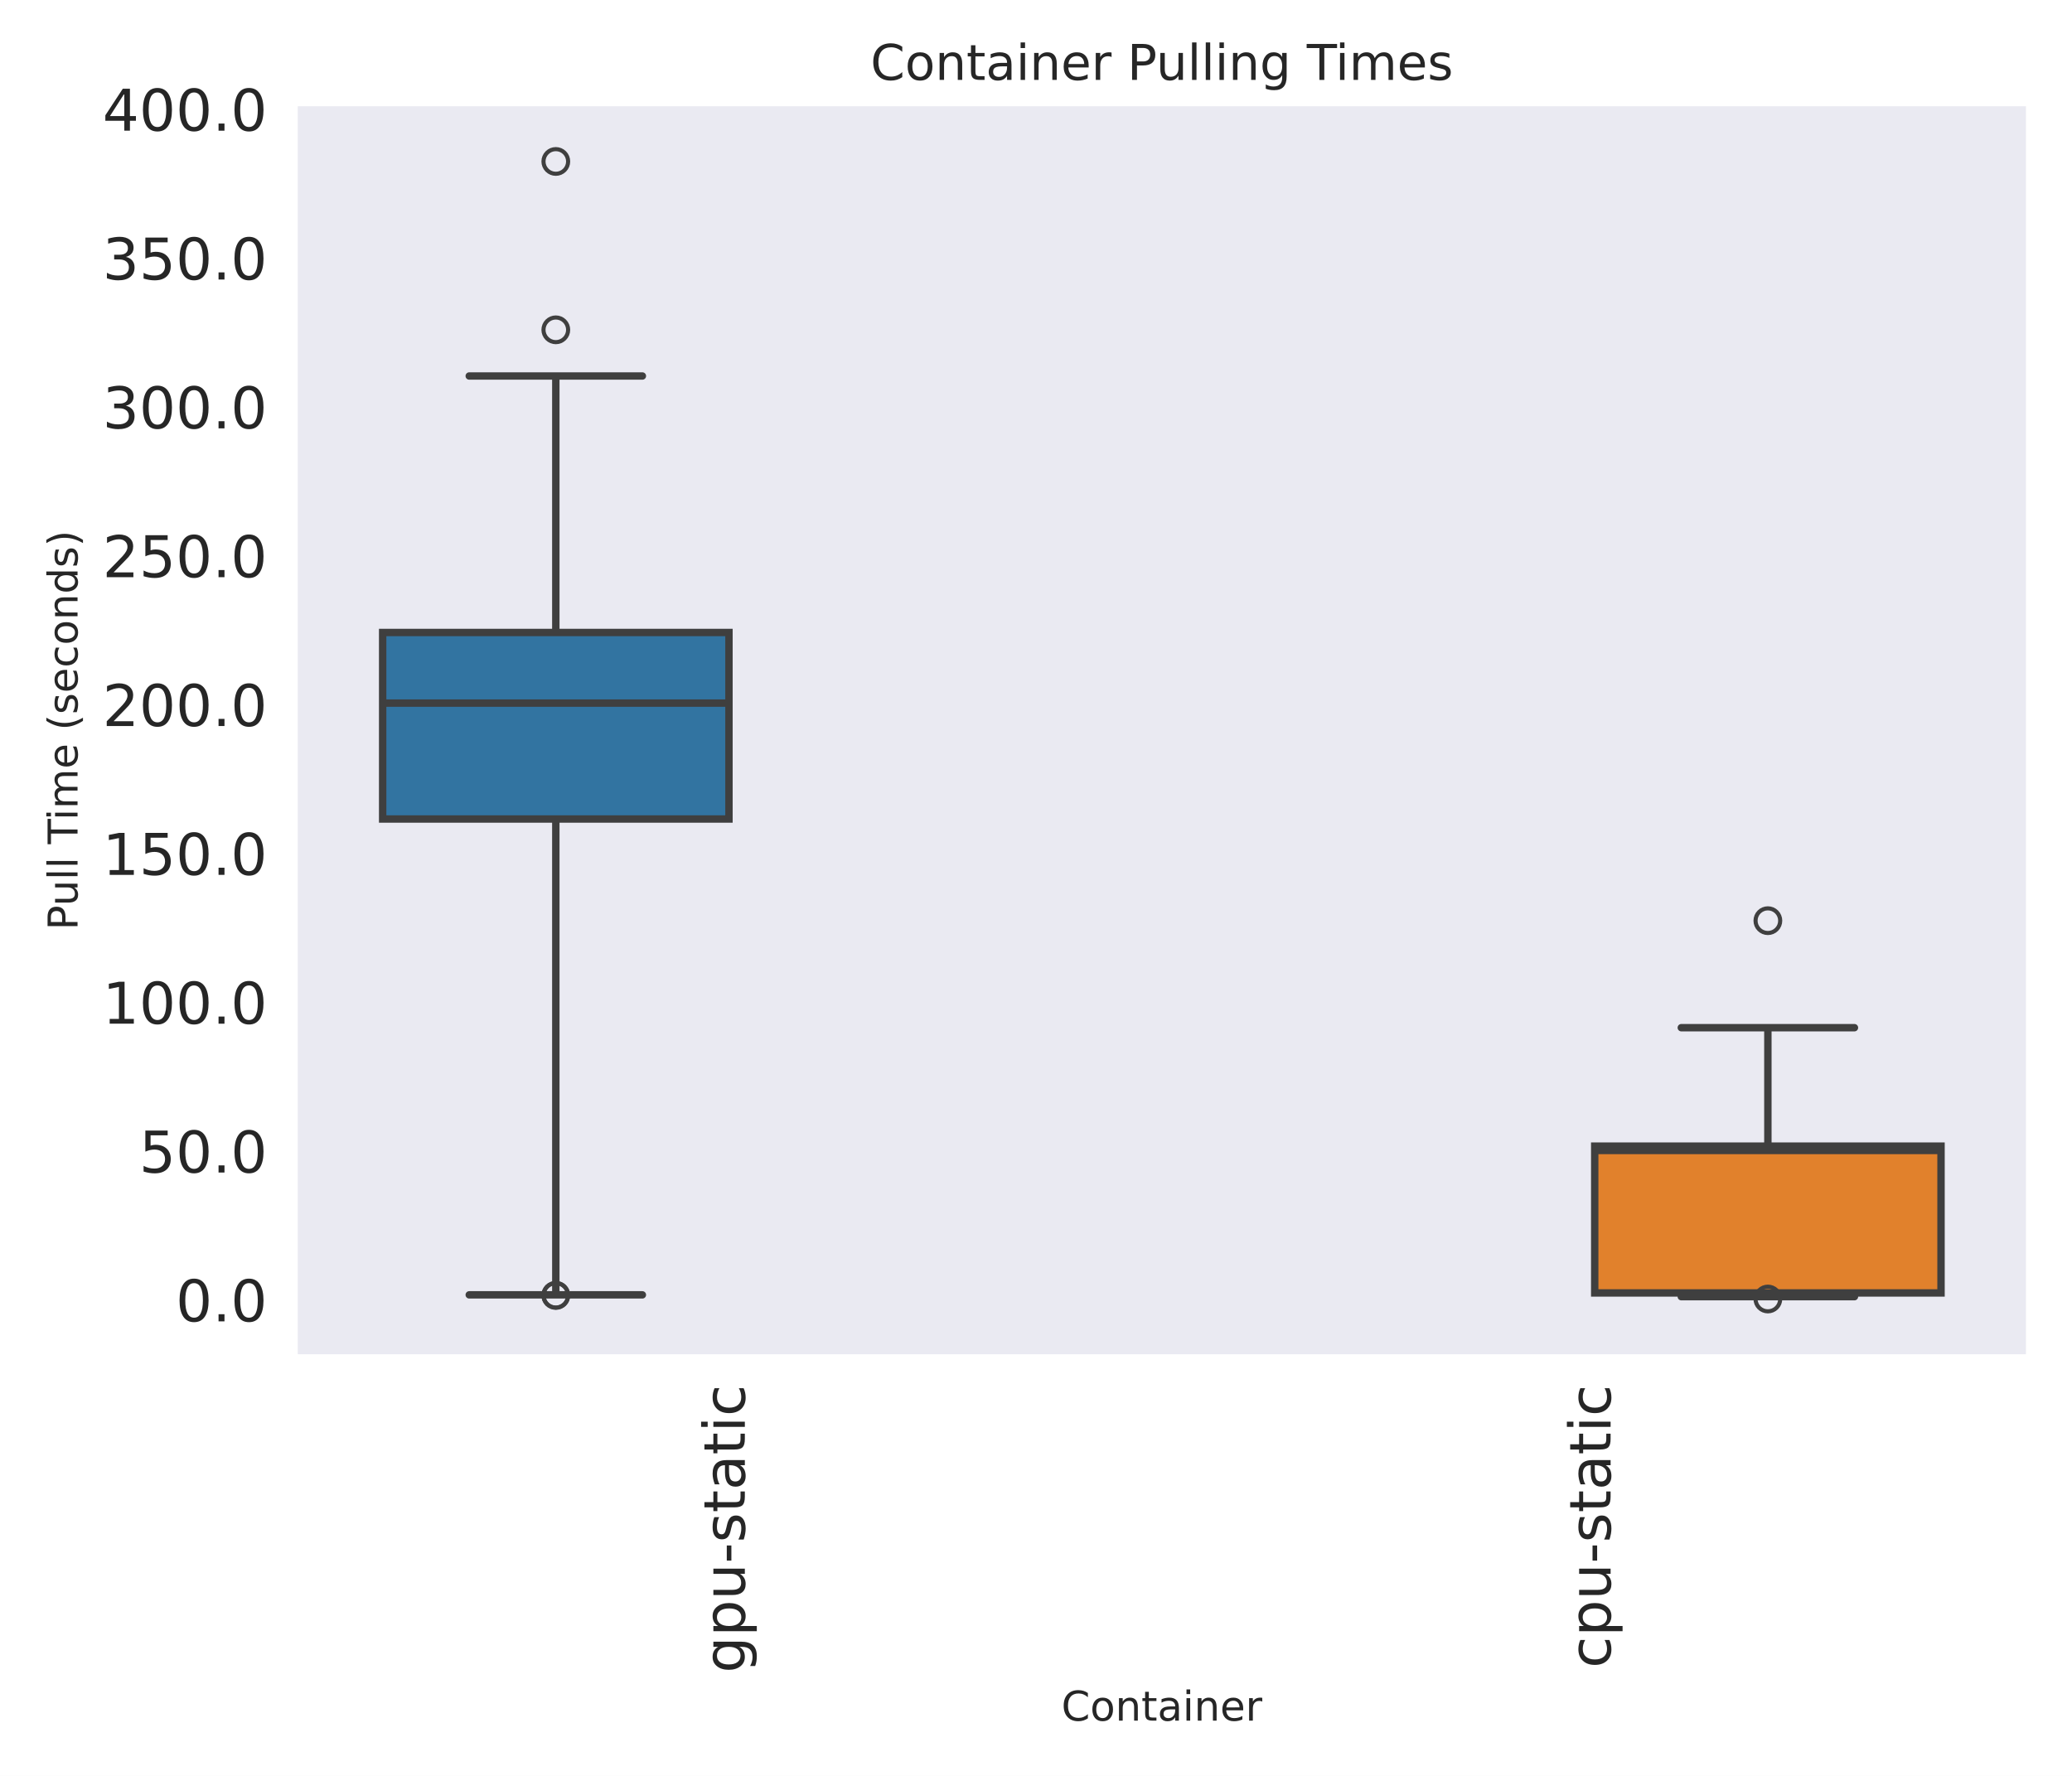
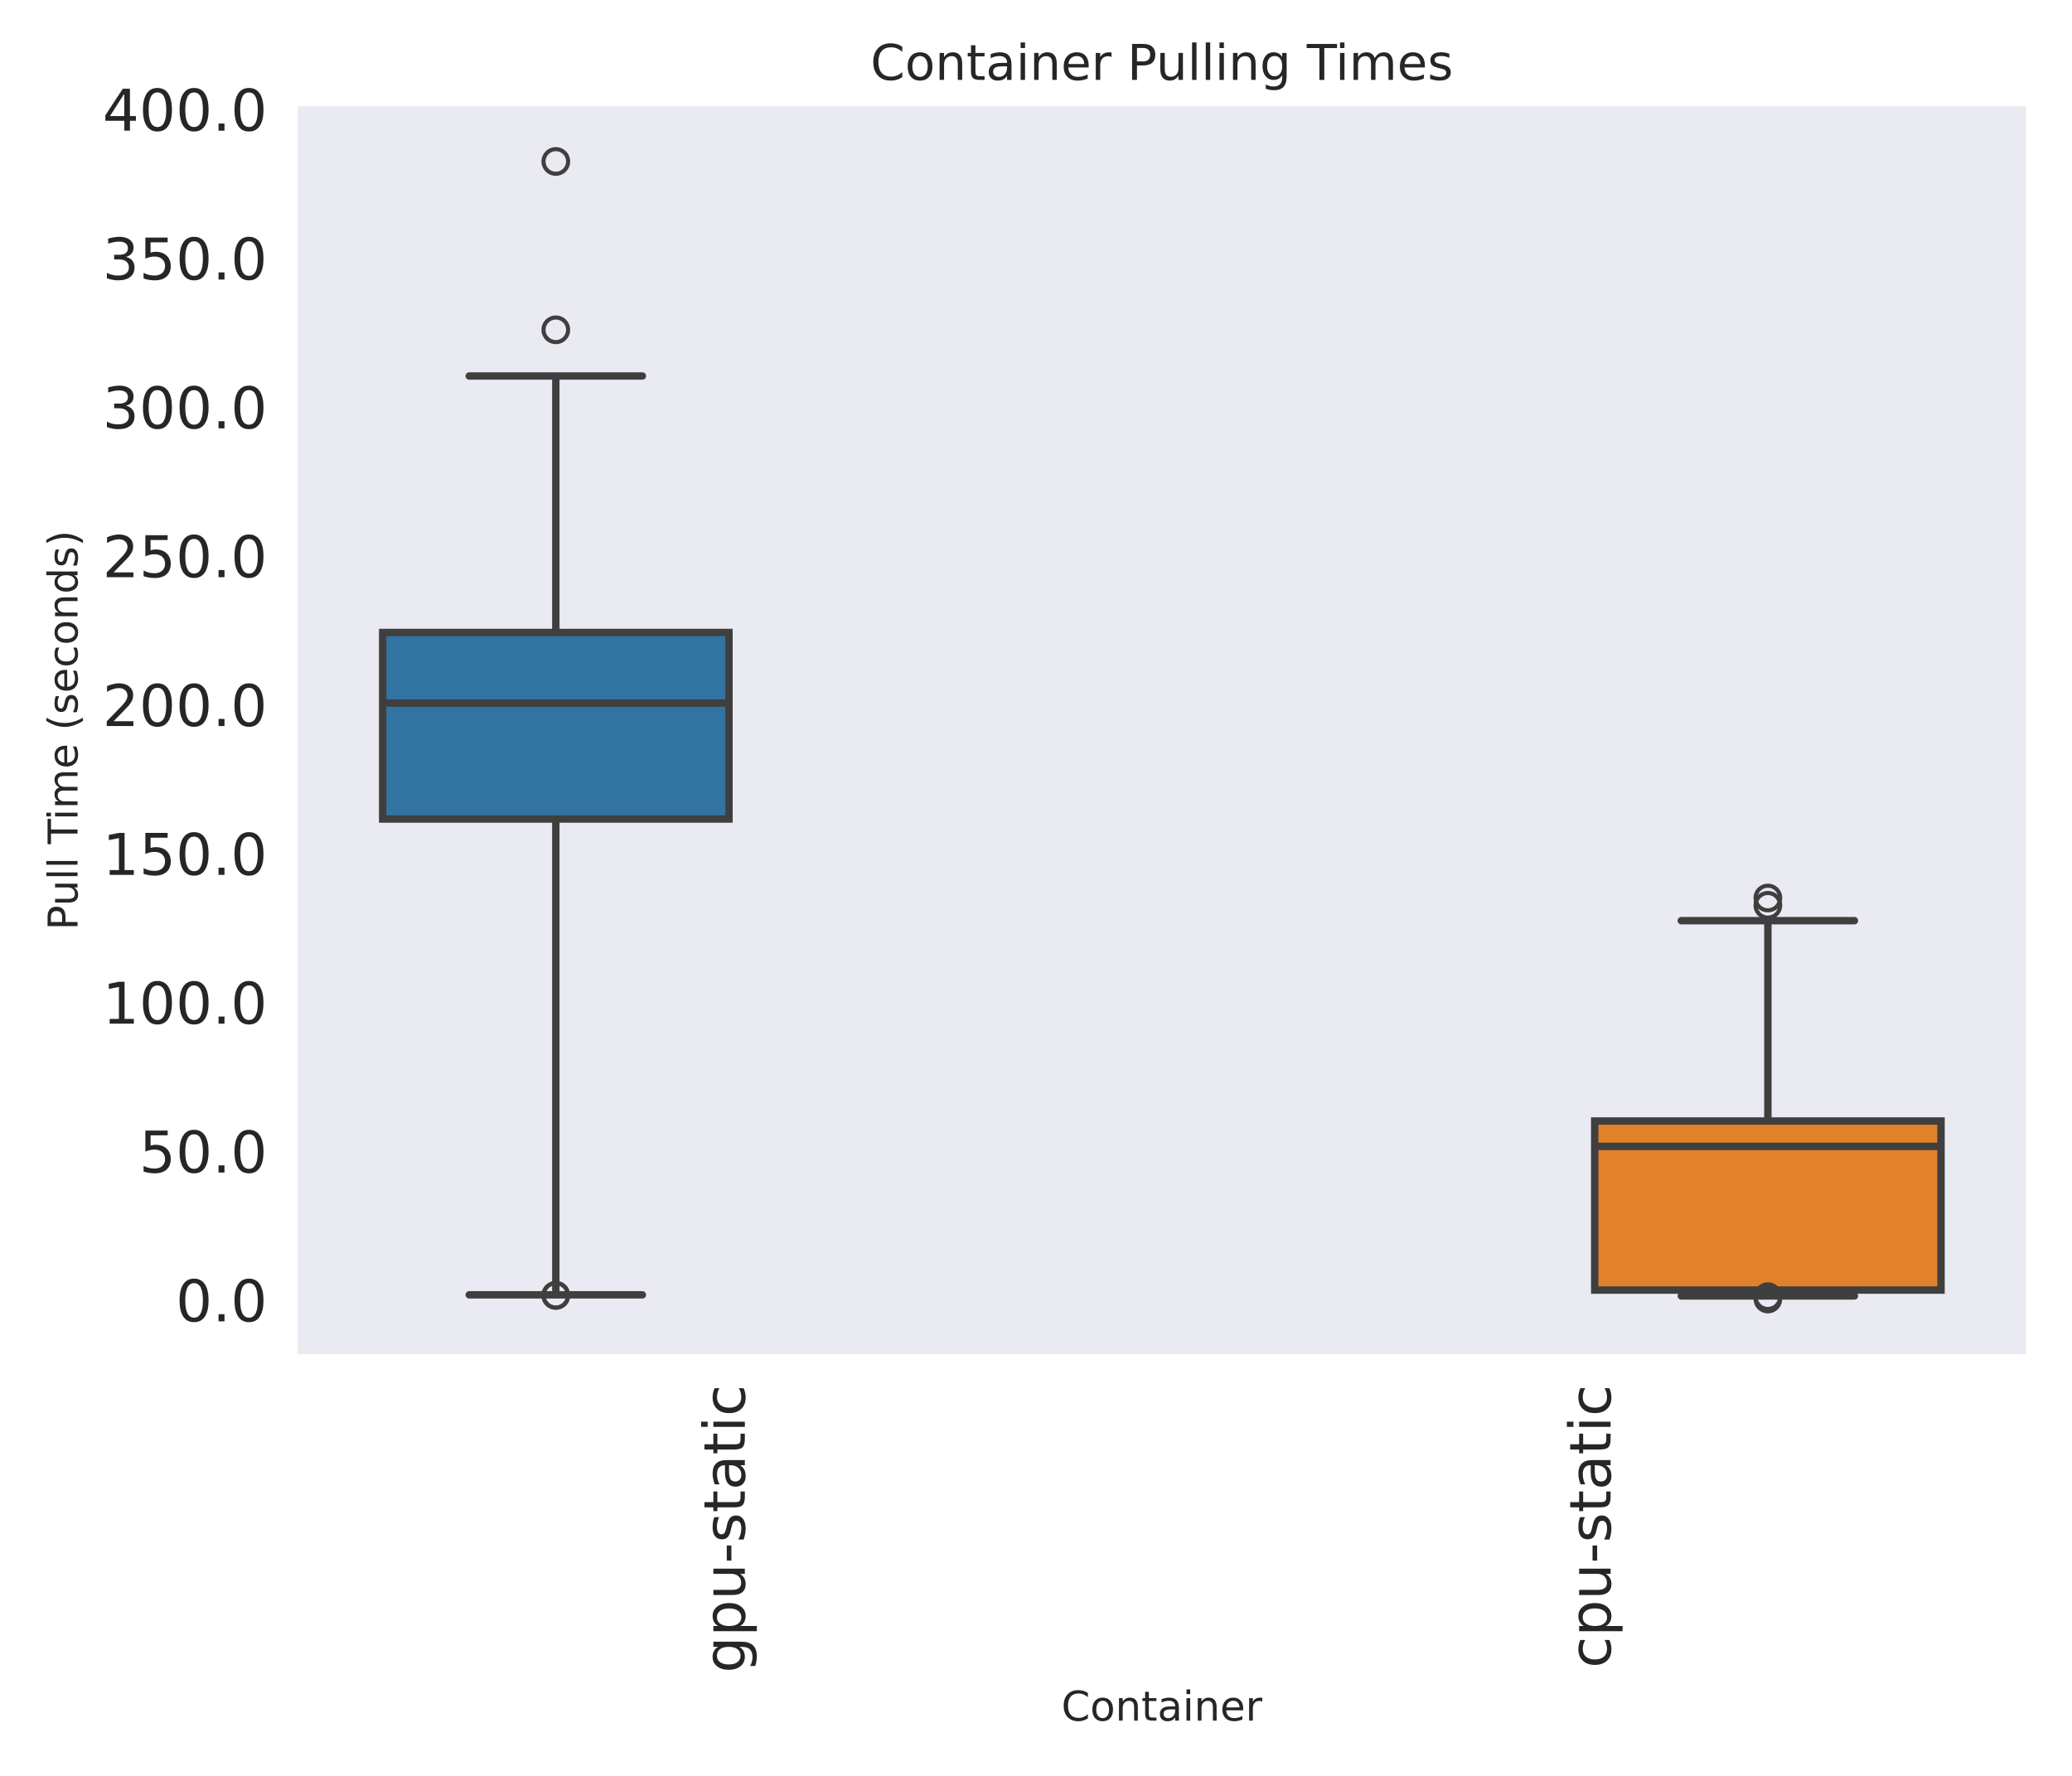
<svg xmlns="http://www.w3.org/2000/svg" xmlns:xlink="http://www.w3.org/1999/xlink" width="504pt" height="432pt" viewBox="0 0 504 432" version="1.1">
  <defs>
    <style type="text/css">*{stroke-linejoin: round; stroke-linecap: butt}</style>
  </defs>
  <g id="figure_1">
    <g id="patch_1">
      <path d="M 0 432  L 504 432  L 504 0  L 0 0  z " style="fill: #ffffff" />
    </g>
    <g id="axes_1">
      <g id="patch_2">
        <path d="M 72.02 329.83  L 493.2 329.83  L 493.2 25.44  L 72.02 25.44  z " style="fill: #eaeaf2" />
      </g>
      <g id="matplotlib.axis_1">
        <g id="xtick_1">
          <g id="text_1">
            <g style="fill: #262626" transform="translate(181.1781 406.9656) rotate(-90) scale(0.14 -0.14)">
              <defs>
                <path id="DejaVuSans-67" d="M 2906 1791  Q 2906 2416 2648 2759  Q 2391 3103 1925 3103  Q 1463 3103 1205 2759  Q 947 2416 947 1791  Q 947 1169 1205 825  Q 1463 481 1925 481  Q 2391 481 2648 825  Q 2906 1169 2906 1791  z M 3481 434  Q 3481 -459 3084 -895  Q 2688 -1331 1869 -1331  Q 1566 -1331 1297 -1286  Q 1028 -1241 775 -1147  L 775 -588  Q 1028 -725 1275 -790  Q 1522 -856 1778 -856  Q 2344 -856 2625 -561  Q 2906 -266 2906 331  L 2906 616  Q 2728 306 2450 153  Q 2172 0 1784 0  Q 1141 0 747 490  Q 353 981 353 1791  Q 353 2603 747 3093  Q 1141 3584 1784 3584  Q 2172 3584 2450 3431  Q 2728 3278 2906 2969  L 2906 3500  L 3481 3500  L 3481 434  z " transform="scale(0.015625)" />
                <path id="DejaVuSans-70" d="M 1159 525  L 1159 -1331  L 581 -1331  L 581 3500  L 1159 3500  L 1159 2969  Q 1341 3281 1617 3432  Q 1894 3584 2278 3584  Q 2916 3584 3314 3078  Q 3713 2572 3713 1747  Q 3713 922 3314 415  Q 2916 -91 2278 -91  Q 1894 -91 1617 61  Q 1341 213 1159 525  z M 3116 1747  Q 3116 2381 2855 2742  Q 2594 3103 2138 3103  Q 1681 3103 1420 2742  Q 1159 2381 1159 1747  Q 1159 1113 1420 752  Q 1681 391 2138 391  Q 2594 391 2855 752  Q 3116 1113 3116 1747  z " transform="scale(0.015625)" />
                <path id="DejaVuSans-75" d="M 544 1381  L 544 3500  L 1119 3500  L 1119 1403  Q 1119 906 1312 657  Q 1506 409 1894 409  Q 2359 409 2629 706  Q 2900 1003 2900 1516  L 2900 3500  L 3475 3500  L 3475 0  L 2900 0  L 2900 538  Q 2691 219 2414 64  Q 2138 -91 1772 -91  Q 1169 -91 856 284  Q 544 659 544 1381  z M 1991 3584  L 1991 3584  z " transform="scale(0.015625)" />
                <path id="DejaVuSans-2d" d="M 313 2009  L 1997 2009  L 1997 1497  L 313 1497  L 313 2009  z " transform="scale(0.015625)" />
                <path id="DejaVuSans-73" d="M 2834 3397  L 2834 2853  Q 2591 2978 2328 3040  Q 2066 3103 1784 3103  Q 1356 3103 1142 2972  Q 928 2841 928 2578  Q 928 2378 1081 2264  Q 1234 2150 1697 2047  L 1894 2003  Q 2506 1872 2764 1633  Q 3022 1394 3022 966  Q 3022 478 2636 193  Q 2250 -91 1575 -91  Q 1294 -91 989 -36  Q 684 19 347 128  L 347 722  Q 666 556 975 473  Q 1284 391 1588 391  Q 1994 391 2212 530  Q 2431 669 2431 922  Q 2431 1156 2273 1281  Q 2116 1406 1581 1522  L 1381 1569  Q 847 1681 609 1914  Q 372 2147 372 2553  Q 372 3047 722 3315  Q 1072 3584 1716 3584  Q 2034 3584 2315 3537  Q 2597 3491 2834 3397  z " transform="scale(0.015625)" />
                <path id="DejaVuSans-74" d="M 1172 4494  L 1172 3500  L 2356 3500  L 2356 3053  L 1172 3053  L 1172 1153  Q 1172 725 1289 603  Q 1406 481 1766 481  L 2356 481  L 2356 0  L 1766 0  Q 1100 0 847 248  Q 594 497 594 1153  L 594 3053  L 172 3053  L 172 3500  L 594 3500  L 594 4494  L 1172 4494  z " transform="scale(0.015625)" />
                <path id="DejaVuSans-61" d="M 2194 1759  Q 1497 1759 1228 1600  Q 959 1441 959 1056  Q 959 750 1161 570  Q 1363 391 1709 391  Q 2188 391 2477 730  Q 2766 1069 2766 1631  L 2766 1759  L 2194 1759  z M 3341 1997  L 3341 0  L 2766 0  L 2766 531  Q 2569 213 2275 61  Q 1981 -91 1556 -91  Q 1019 -91 701 211  Q 384 513 384 1019  Q 384 1609 779 1909  Q 1175 2209 1959 2209  L 2766 2209  L 2766 2266  Q 2766 2663 2505 2880  Q 2244 3097 1772 3097  Q 1472 3097 1187 3025  Q 903 2953 641 2809  L 641 3341  Q 956 3463 1253 3523  Q 1550 3584 1831 3584  Q 2591 3584 2966 3190  Q 3341 2797 3341 1997  z " transform="scale(0.015625)" />
                <path id="DejaVuSans-69" d="M 603 3500  L 1178 3500  L 1178 0  L 603 0  L 603 3500  z M 603 4863  L 1178 4863  L 1178 4134  L 603 4134  L 603 4863  z " transform="scale(0.015625)" />
                <path id="DejaVuSans-63" d="M 3122 3366  L 3122 2828  Q 2878 2963 2633 3030  Q 2388 3097 2138 3097  Q 1578 3097 1268 2742  Q 959 2388 959 1747  Q 959 1106 1268 751  Q 1578 397 2138 397  Q 2388 397 2633 464  Q 2878 531 3122 666  L 3122 134  Q 2881 22 2623 -34  Q 2366 -91 2075 -91  Q 1284 -91 818 406  Q 353 903 353 1747  Q 353 2603 823 3093  Q 1294 3584 2113 3584  Q 2378 3584 2631 3529  Q 2884 3475 3122 3366  z " transform="scale(0.015625)" />
              </defs>
              <use xlink:href="#DejaVuSans-67" />
              <use xlink:href="#DejaVuSans-70" x="63.477" />
              <use xlink:href="#DejaVuSans-75" x="126.953" />
              <use xlink:href="#DejaVuSans-2d" x="190.332" />
              <use xlink:href="#DejaVuSans-73" x="226.416" />
              <use xlink:href="#DejaVuSans-74" x="278.516" />
              <use xlink:href="#DejaVuSans-61" x="317.725" />
              <use xlink:href="#DejaVuSans-74" x="379.004" />
              <use xlink:href="#DejaVuSans-69" x="418.213" />
              <use xlink:href="#DejaVuSans-63" x="445.996" />
            </g>
          </g>
        </g>
        <g id="xtick_2">
          <g id="text_2">
            <g style="fill: #262626" transform="translate(391.7681 405.7756) rotate(-90) scale(0.14 -0.14)">
              <use xlink:href="#DejaVuSans-63" />
              <use xlink:href="#DejaVuSans-70" x="54.98" />
              <use xlink:href="#DejaVuSans-75" x="118.457" />
              <use xlink:href="#DejaVuSans-2d" x="181.836" />
              <use xlink:href="#DejaVuSans-73" x="217.92" />
              <use xlink:href="#DejaVuSans-74" x="270.02" />
              <use xlink:href="#DejaVuSans-61" x="309.229" />
              <use xlink:href="#DejaVuSans-74" x="370.508" />
              <use xlink:href="#DejaVuSans-69" x="409.717" />
              <use xlink:href="#DejaVuSans-63" x="437.5" />
            </g>
          </g>
        </g>
        <g id="text_3">
          <g style="fill: #262626" transform="translate(258.1764 418.5641) scale(0.1 -0.1)">
            <defs>
              <path id="DejaVuSans-43" d="M 4122 4306  L 4122 3641  Q 3803 3938 3442 4084  Q 3081 4231 2675 4231  Q 1875 4231 1450 3742  Q 1025 3253 1025 2328  Q 1025 1406 1450 917  Q 1875 428 2675 428  Q 3081 428 3442 575  Q 3803 722 4122 1019  L 4122 359  Q 3791 134 3420 21  Q 3050 -91 2638 -91  Q 1578 -91 968 557  Q 359 1206 359 2328  Q 359 3453 968 4101  Q 1578 4750 2638 4750  Q 3056 4750 3426 4639  Q 3797 4528 4122 4306  z " transform="scale(0.015625)" />
              <path id="DejaVuSans-6f" d="M 1959 3097  Q 1497 3097 1228 2736  Q 959 2375 959 1747  Q 959 1119 1226 758  Q 1494 397 1959 397  Q 2419 397 2687 759  Q 2956 1122 2956 1747  Q 2956 2369 2687 2733  Q 2419 3097 1959 3097  z M 1959 3584  Q 2709 3584 3137 3096  Q 3566 2609 3566 1747  Q 3566 888 3137 398  Q 2709 -91 1959 -91  Q 1206 -91 779 398  Q 353 888 353 1747  Q 353 2609 779 3096  Q 1206 3584 1959 3584  z " transform="scale(0.015625)" />
              <path id="DejaVuSans-6e" d="M 3513 2113  L 3513 0  L 2938 0  L 2938 2094  Q 2938 2591 2744 2837  Q 2550 3084 2163 3084  Q 1697 3084 1428 2787  Q 1159 2491 1159 1978  L 1159 0  L 581 0  L 581 3500  L 1159 3500  L 1159 2956  Q 1366 3272 1645 3428  Q 1925 3584 2291 3584  Q 2894 3584 3203 3211  Q 3513 2838 3513 2113  z " transform="scale(0.015625)" />
              <path id="DejaVuSans-65" d="M 3597 1894  L 3597 1613  L 953 1613  Q 991 1019 1311 708  Q 1631 397 2203 397  Q 2534 397 2845 478  Q 3156 559 3463 722  L 3463 178  Q 3153 47 2828 -22  Q 2503 -91 2169 -91  Q 1331 -91 842 396  Q 353 884 353 1716  Q 353 2575 817 3079  Q 1281 3584 2069 3584  Q 2775 3584 3186 3129  Q 3597 2675 3597 1894  z M 3022 2063  Q 3016 2534 2758 2815  Q 2500 3097 2075 3097  Q 1594 3097 1305 2825  Q 1016 2553 972 2059  L 3022 2063  z " transform="scale(0.015625)" />
              <path id="DejaVuSans-72" d="M 2631 2963  Q 2534 3019 2420 3045  Q 2306 3072 2169 3072  Q 1681 3072 1420 2755  Q 1159 2438 1159 1844  L 1159 0  L 581 0  L 581 3500  L 1159 3500  L 1159 2956  Q 1341 3275 1631 3429  Q 1922 3584 2338 3584  Q 2397 3584 2469 3576  Q 2541 3569 2628 3553  L 2631 2963  z " transform="scale(0.015625)" />
            </defs>
            <use xlink:href="#DejaVuSans-43" />
            <use xlink:href="#DejaVuSans-6f" x="69.824" />
            <use xlink:href="#DejaVuSans-6e" x="131.006" />
            <use xlink:href="#DejaVuSans-74" x="194.385" />
            <use xlink:href="#DejaVuSans-61" x="233.594" />
            <use xlink:href="#DejaVuSans-69" x="294.873" />
            <use xlink:href="#DejaVuSans-6e" x="322.656" />
            <use xlink:href="#DejaVuSans-65" x="386.035" />
            <use xlink:href="#DejaVuSans-72" x="447.559" />
          </g>
        </g>
      </g>
      <g id="matplotlib.axis_2">
        <g id="ytick_1">
          <g id="text_4">
            <g style="fill: #262626" transform="translate(42.75563 321.4328) scale(0.14 -0.14)">
              <defs>
                <path id="DejaVuSans-30" d="M 2034 4250  Q 1547 4250 1301 3770  Q 1056 3291 1056 2328  Q 1056 1369 1301 889  Q 1547 409 2034 409  Q 2525 409 2770 889  Q 3016 1369 3016 2328  Q 3016 3291 2770 3770  Q 2525 4250 2034 4250  z M 2034 4750  Q 2819 4750 3233 4129  Q 3647 3509 3647 2328  Q 3647 1150 3233 529  Q 2819 -91 2034 -91  Q 1250 -91 836 529  Q 422 1150 422 2328  Q 422 3509 836 4129  Q 1250 4750 2034 4750  z " transform="scale(0.015625)" />
                <path id="DejaVuSans-2e" d="M 684 794  L 1344 794  L 1344 0  L 684 0  L 684 794  z " transform="scale(0.015625)" />
              </defs>
              <use xlink:href="#DejaVuSans-30" />
              <use xlink:href="#DejaVuSans-2e" x="63.623" />
              <use xlink:href="#DejaVuSans-30" x="95.41" />
            </g>
          </g>
        </g>
        <g id="ytick_2">
          <g id="text_5">
            <g style="fill: #262626" transform="translate(33.84813 285.2276) scale(0.14 -0.14)">
              <defs>
                <path id="DejaVuSans-35" d="M 691 4666  L 3169 4666  L 3169 4134  L 1269 4134  L 1269 2991  Q 1406 3038 1543 3061  Q 1681 3084 1819 3084  Q 2600 3084 3056 2656  Q 3513 2228 3513 1497  Q 3513 744 3044 326  Q 2575 -91 1722 -91  Q 1428 -91 1123 -41  Q 819 9 494 109  L 494 744  Q 775 591 1075 516  Q 1375 441 1709 441  Q 2250 441 2565 725  Q 2881 1009 2881 1497  Q 2881 1984 2565 2268  Q 2250 2553 1709 2553  Q 1456 2553 1204 2497  Q 953 2441 691 2322  L 691 4666  z " transform="scale(0.015625)" />
              </defs>
              <use xlink:href="#DejaVuSans-35" />
              <use xlink:href="#DejaVuSans-30" x="63.623" />
              <use xlink:href="#DejaVuSans-2e" x="127.246" />
              <use xlink:href="#DejaVuSans-30" x="159.033" />
            </g>
          </g>
        </g>
        <g id="ytick_3">
          <g id="text_6">
            <g style="fill: #262626" transform="translate(24.94063 249.0224) scale(0.14 -0.14)">
              <defs>
                <path id="DejaVuSans-31" d="M 794 531  L 1825 531  L 1825 4091  L 703 3866  L 703 4441  L 1819 4666  L 2450 4666  L 2450 531  L 3481 531  L 3481 0  L 794 0  L 794 531  z " transform="scale(0.015625)" />
              </defs>
              <use xlink:href="#DejaVuSans-31" />
              <use xlink:href="#DejaVuSans-30" x="63.623" />
              <use xlink:href="#DejaVuSans-30" x="127.246" />
              <use xlink:href="#DejaVuSans-2e" x="190.869" />
              <use xlink:href="#DejaVuSans-30" x="222.656" />
            </g>
          </g>
        </g>
        <g id="ytick_4">
          <g id="text_7">
            <g style="fill: #262626" transform="translate(24.94063 212.8172) scale(0.14 -0.14)">
              <use xlink:href="#DejaVuSans-31" />
              <use xlink:href="#DejaVuSans-35" x="63.623" />
              <use xlink:href="#DejaVuSans-30" x="127.246" />
              <use xlink:href="#DejaVuSans-2e" x="190.869" />
              <use xlink:href="#DejaVuSans-30" x="222.656" />
            </g>
          </g>
        </g>
        <g id="ytick_5">
          <g id="text_8">
            <g style="fill: #262626" transform="translate(24.94063 176.612) scale(0.14 -0.14)">
              <defs>
                <path id="DejaVuSans-32" d="M 1228 531  L 3431 531  L 3431 0  L 469 0  L 469 531  Q 828 903 1448 1529  Q 2069 2156 2228 2338  Q 2531 2678 2651 2914  Q 2772 3150 2772 3378  Q 2772 3750 2511 3984  Q 2250 4219 1831 4219  Q 1534 4219 1204 4116  Q 875 4013 500 3803  L 500 4441  Q 881 4594 1212 4672  Q 1544 4750 1819 4750  Q 2544 4750 2975 4387  Q 3406 4025 3406 3419  Q 3406 3131 3298 2873  Q 3191 2616 2906 2266  Q 2828 2175 2409 1742  Q 1991 1309 1228 531  z " transform="scale(0.015625)" />
              </defs>
              <use xlink:href="#DejaVuSans-32" />
              <use xlink:href="#DejaVuSans-30" x="63.623" />
              <use xlink:href="#DejaVuSans-30" x="127.246" />
              <use xlink:href="#DejaVuSans-2e" x="190.869" />
              <use xlink:href="#DejaVuSans-30" x="222.656" />
            </g>
          </g>
        </g>
        <g id="ytick_6">
          <g id="text_9">
            <g style="fill: #262626" transform="translate(24.94063 140.4067) scale(0.14 -0.14)">
              <use xlink:href="#DejaVuSans-32" />
              <use xlink:href="#DejaVuSans-35" x="63.623" />
              <use xlink:href="#DejaVuSans-30" x="127.246" />
              <use xlink:href="#DejaVuSans-2e" x="190.869" />
              <use xlink:href="#DejaVuSans-30" x="222.656" />
            </g>
          </g>
        </g>
        <g id="ytick_7">
          <g id="text_10">
            <g style="fill: #262626" transform="translate(24.94063 104.2015) scale(0.14 -0.14)">
              <defs>
                <path id="DejaVuSans-33" d="M 2597 2516  Q 3050 2419 3304 2112  Q 3559 1806 3559 1356  Q 3559 666 3084 287  Q 2609 -91 1734 -91  Q 1441 -91 1130 -33  Q 819 25 488 141  L 488 750  Q 750 597 1062 519  Q 1375 441 1716 441  Q 2309 441 2620 675  Q 2931 909 2931 1356  Q 2931 1769 2642 2001  Q 2353 2234 1838 2234  L 1294 2234  L 1294 2753  L 1863 2753  Q 2328 2753 2575 2939  Q 2822 3125 2822 3475  Q 2822 3834 2567 4026  Q 2313 4219 1838 4219  Q 1578 4219 1281 4162  Q 984 4106 628 3988  L 628 4550  Q 988 4650 1302 4700  Q 1616 4750 1894 4750  Q 2613 4750 3031 4423  Q 3450 4097 3450 3541  Q 3450 3153 3228 2886  Q 3006 2619 2597 2516  z " transform="scale(0.015625)" />
              </defs>
              <use xlink:href="#DejaVuSans-33" />
              <use xlink:href="#DejaVuSans-30" x="63.623" />
              <use xlink:href="#DejaVuSans-30" x="127.246" />
              <use xlink:href="#DejaVuSans-2e" x="190.869" />
              <use xlink:href="#DejaVuSans-30" x="222.656" />
            </g>
          </g>
        </g>
        <g id="ytick_8">
          <g id="text_11">
            <g style="fill: #262626" transform="translate(24.94063 67.9963) scale(0.14 -0.14)">
              <use xlink:href="#DejaVuSans-33" />
              <use xlink:href="#DejaVuSans-35" x="63.623" />
              <use xlink:href="#DejaVuSans-30" x="127.246" />
              <use xlink:href="#DejaVuSans-2e" x="190.869" />
              <use xlink:href="#DejaVuSans-30" x="222.656" />
            </g>
          </g>
        </g>
        <g id="ytick_9">
          <g id="text_12">
            <g style="fill: #262626" transform="translate(24.94063 31.79108) scale(0.14 -0.14)">
              <defs>
                <path id="DejaVuSans-34" d="M 2419 4116  L 825 1625  L 2419 1625  L 2419 4116  z M 2253 4666  L 3047 4666  L 3047 1625  L 3713 1625  L 3713 1100  L 3047 1100  L 3047 0  L 2419 0  L 2419 1100  L 313 1100  L 313 1709  L 2253 4666  z " transform="scale(0.015625)" />
              </defs>
              <use xlink:href="#DejaVuSans-34" />
              <use xlink:href="#DejaVuSans-30" x="63.623" />
              <use xlink:href="#DejaVuSans-30" x="127.246" />
              <use xlink:href="#DejaVuSans-2e" x="190.869" />
              <use xlink:href="#DejaVuSans-30" x="222.656" />
            </g>
          </g>
        </g>
        <g id="text_13">
          <g style="fill: #262626" transform="translate(18.86094 226.26) rotate(-90) scale(0.1 -0.1)">
            <defs>
              <path id="DejaVuSans-50" d="M 1259 4147  L 1259 2394  L 2053 2394  Q 2494 2394 2734 2622  Q 2975 2850 2975 3272  Q 2975 3691 2734 3919  Q 2494 4147 2053 4147  L 1259 4147  z M 628 4666  L 2053 4666  Q 2838 4666 3239 4311  Q 3641 3956 3641 3272  Q 3641 2581 3239 2228  Q 2838 1875 2053 1875  L 1259 1875  L 1259 0  L 628 0  L 628 4666  z " transform="scale(0.015625)" />
              <path id="DejaVuSans-6c" d="M 603 4863  L 1178 4863  L 1178 0  L 603 0  L 603 4863  z " transform="scale(0.015625)" />
              <path id="DejaVuSans-20" transform="scale(0.015625)" />
              <path id="DejaVuSans-54" d="M -19 4666  L 3928 4666  L 3928 4134  L 2272 4134  L 2272 0  L 1638 0  L 1638 4134  L -19 4134  L -19 4666  z " transform="scale(0.015625)" />
              <path id="DejaVuSans-6d" d="M 3328 2828  Q 3544 3216 3844 3400  Q 4144 3584 4550 3584  Q 5097 3584 5394 3201  Q 5691 2819 5691 2113  L 5691 0  L 5113 0  L 5113 2094  Q 5113 2597 4934 2840  Q 4756 3084 4391 3084  Q 3944 3084 3684 2787  Q 3425 2491 3425 1978  L 3425 0  L 2847 0  L 2847 2094  Q 2847 2600 2669 2842  Q 2491 3084 2119 3084  Q 1678 3084 1418 2786  Q 1159 2488 1159 1978  L 1159 0  L 581 0  L 581 3500  L 1159 3500  L 1159 2956  Q 1356 3278 1631 3431  Q 1906 3584 2284 3584  Q 2666 3584 2933 3390  Q 3200 3197 3328 2828  z " transform="scale(0.015625)" />
              <path id="DejaVuSans-28" d="M 1984 4856  Q 1566 4138 1362 3434  Q 1159 2731 1159 2009  Q 1159 1288 1364 580  Q 1569 -128 1984 -844  L 1484 -844  Q 1016 -109 783 600  Q 550 1309 550 2009  Q 550 2706 781 3412  Q 1013 4119 1484 4856  L 1984 4856  z " transform="scale(0.015625)" />
              <path id="DejaVuSans-64" d="M 2906 2969  L 2906 4863  L 3481 4863  L 3481 0  L 2906 0  L 2906 525  Q 2725 213 2448 61  Q 2172 -91 1784 -91  Q 1150 -91 751 415  Q 353 922 353 1747  Q 353 2572 751 3078  Q 1150 3584 1784 3584  Q 2172 3584 2448 3432  Q 2725 3281 2906 2969  z M 947 1747  Q 947 1113 1208 752  Q 1469 391 1925 391  Q 2381 391 2643 752  Q 2906 1113 2906 1747  Q 2906 2381 2643 2742  Q 2381 3103 1925 3103  Q 1469 3103 1208 2742  Q 947 2381 947 1747  z " transform="scale(0.015625)" />
              <path id="DejaVuSans-29" d="M 513 4856  L 1013 4856  Q 1481 4119 1714 3412  Q 1947 2706 1947 2009  Q 1947 1309 1714 600  Q 1481 -109 1013 -844  L 513 -844  Q 928 -128 1133 580  Q 1338 1288 1338 2009  Q 1338 2731 1133 3434  Q 928 4138 513 4856  z " transform="scale(0.015625)" />
            </defs>
            <use xlink:href="#DejaVuSans-50" />
            <use xlink:href="#DejaVuSans-75" x="58.553" />
            <use xlink:href="#DejaVuSans-6c" x="121.932" />
            <use xlink:href="#DejaVuSans-6c" x="149.715" />
            <use xlink:href="#DejaVuSans-20" x="177.498" />
            <use xlink:href="#DejaVuSans-54" x="209.285" />
            <use xlink:href="#DejaVuSans-69" x="267.244" />
            <use xlink:href="#DejaVuSans-6d" x="295.027" />
            <use xlink:href="#DejaVuSans-65" x="392.439" />
            <use xlink:href="#DejaVuSans-20" x="453.963" />
            <use xlink:href="#DejaVuSans-28" x="485.75" />
            <use xlink:href="#DejaVuSans-73" x="524.764" />
            <use xlink:href="#DejaVuSans-65" x="576.863" />
            <use xlink:href="#DejaVuSans-63" x="638.387" />
            <use xlink:href="#DejaVuSans-6f" x="693.367" />
            <use xlink:href="#DejaVuSans-6e" x="754.549" />
            <use xlink:href="#DejaVuSans-64" x="817.928" />
            <use xlink:href="#DejaVuSans-73" x="881.404" />
            <use xlink:href="#DejaVuSans-29" x="933.504" />
          </g>
        </g>
      </g>
      <g id="patch_3">
-         <path d="M 93.079 199.233  L 177.315 199.233  L 177.315 153.859  L 93.079 153.859  L 93.079 199.233  z " clip-path="url(#p219b07fef0)" style="fill: #3274a1; stroke: #3f3f3f; stroke-width: 1.8; stroke-linejoin: miter" />
+         <path d="M 93.079 199.233  L 177.315 199.233  L 177.315 153.859  L 93.079 153.859  L 93.079 199.233  z " clip-path="url(#paaba0cd9e6)" style="fill: #3274a1; stroke: #3f3f3f; stroke-width: 1.8; stroke-linejoin: miter" />
      </g>
      <g id="line2d_1">
-         <path d="M 135.197 199.233  L 135.197 314.986  " clip-path="url(#p219b07fef0)" style="fill: none; stroke: #3f3f3f; stroke-width: 1.8" />
+         <path d="M 135.197 199.233  L 135.197 314.986  " clip-path="url(#paaba0cd9e6)" style="fill: none; stroke: #3f3f3f; stroke-width: 1.8" />
      </g>
      <g id="line2d_2">
-         <path d="M 135.197 153.859  L 135.197 91.466  " clip-path="url(#p219b07fef0)" style="fill: none; stroke: #3f3f3f; stroke-width: 1.8" />
+         <path d="M 135.197 153.859  L 135.197 91.466  " clip-path="url(#paaba0cd9e6)" style="fill: none; stroke: #3f3f3f; stroke-width: 1.8" />
      </g>
      <g id="line2d_3">
-         <path d="M 114.138 314.986  L 156.256 314.986  " clip-path="url(#p219b07fef0)" style="fill: none; stroke: #3f3f3f; stroke-width: 1.8; stroke-linecap: round" />
+         <path d="M 114.138 314.986  L 156.256 314.986  " clip-path="url(#paaba0cd9e6)" style="fill: none; stroke: #3f3f3f; stroke-width: 1.8; stroke-linecap: round" />
      </g>
      <g id="line2d_4">
-         <path d="M 114.138 91.466  L 156.256 91.466  " clip-path="url(#p219b07fef0)" style="fill: none; stroke: #3f3f3f; stroke-width: 1.8; stroke-linecap: round" />
+         <path d="M 114.138 91.466  L 156.256 91.466  " clip-path="url(#paaba0cd9e6)" style="fill: none; stroke: #3f3f3f; stroke-width: 1.8; stroke-linecap: round" />
      </g>
      <g id="line2d_5">
        <defs>
-           <path id="m650d579986" d="M 0 3  C 0.796 3 1.559 2.684 2.121 2.121  C 2.684 1.559 3 0.796 3 0  C 3 -0.796 2.684 -1.559 2.121 -2.121  C 1.559 -2.684 0.796 -3 0 -3  C -0.796 -3 -1.559 -2.684 -2.121 -2.121  C -2.684 -1.559 -3 -0.796 -3 0  C -3 0.796 -2.684 1.559 -2.121 2.121  C -1.559 2.684 -0.796 3 0 3  z " style="stroke: #3f3f3f" />
+           <path id="m0f8eb2ba6a" d="M 0 3  C 0.796 3 1.559 2.684 2.121 2.121  C 2.684 1.559 3 0.796 3 0  C 3 -0.796 2.684 -1.559 2.121 -2.121  C 1.559 -2.684 0.796 -3 0 -3  C -0.796 -3 -1.559 -2.684 -2.121 -2.121  C -2.684 -1.559 -3 -0.796 -3 0  C -3 0.796 -2.684 1.559 -2.121 2.121  C -1.559 2.684 -0.796 3 0 3  z " style="stroke: #3f3f3f" />
        </defs>
-         <g clip-path="url(#p219b07fef0)">
-           <use xlink:href="#m650d579986" x="135.197" y="315.129" style="fill-opacity: 0; stroke: #3f3f3f" />
-           <use xlink:href="#m650d579986" x="135.197" y="315.083" style="fill-opacity: 0; stroke: #3f3f3f" />
-           <use xlink:href="#m650d579986" x="135.197" y="39.276" style="fill-opacity: 0; stroke: #3f3f3f" />
-           <use xlink:href="#m650d579986" x="135.197" y="80.231" style="fill-opacity: 0; stroke: #3f3f3f" />
+         <g clip-path="url(#paaba0cd9e6)">
+           <use xlink:href="#m0f8eb2ba6a" x="135.197" y="315.129" style="fill-opacity: 0; stroke: #3f3f3f" />
+           <use xlink:href="#m0f8eb2ba6a" x="135.197" y="315.083" style="fill-opacity: 0; stroke: #3f3f3f" />
+           <use xlink:href="#m0f8eb2ba6a" x="135.197" y="39.276" style="fill-opacity: 0; stroke: #3f3f3f" />
+           <use xlink:href="#m0f8eb2ba6a" x="135.197" y="80.231" style="fill-opacity: 0; stroke: #3f3f3f" />
        </g>
      </g>
      <g id="patch_4">
-         <path d="M 387.905 314.521  L 472.141 314.521  L 472.141 278.805  L 387.905 278.805  L 387.905 314.521  z " clip-path="url(#p219b07fef0)" style="fill: #e1812c; stroke: #3f3f3f; stroke-width: 1.8; stroke-linejoin: miter" />
+         <path d="M 387.905 313.825  L 472.141 313.825  L 472.141 272.699  L 387.905 272.699  L 387.905 313.825  z " clip-path="url(#paaba0cd9e6)" style="fill: #e1812c; stroke: #3f3f3f; stroke-width: 1.8; stroke-linejoin: miter" />
      </g>
      <g id="line2d_6">
-         <path d="M 430.023 314.521  L 430.023 315.427  " clip-path="url(#p219b07fef0)" style="fill: none; stroke: #3f3f3f; stroke-width: 1.8" />
+         <path d="M 430.023 313.825  L 430.023 315.251  " clip-path="url(#paaba0cd9e6)" style="fill: none; stroke: #3f3f3f; stroke-width: 1.8" />
      </g>
      <g id="line2d_7">
-         <path d="M 430.023 278.805  L 430.023 249.996  " clip-path="url(#p219b07fef0)" style="fill: none; stroke: #3f3f3f; stroke-width: 1.8" />
+         <path d="M 430.023 272.699  L 430.023 223.963  " clip-path="url(#paaba0cd9e6)" style="fill: none; stroke: #3f3f3f; stroke-width: 1.8" />
      </g>
      <g id="line2d_8">
-         <path d="M 408.964 315.427  L 451.082 315.427  " clip-path="url(#p219b07fef0)" style="fill: none; stroke: #3f3f3f; stroke-width: 1.8; stroke-linecap: round" />
+         <path d="M 408.964 315.251  L 451.082 315.251  " clip-path="url(#paaba0cd9e6)" style="fill: none; stroke: #3f3f3f; stroke-width: 1.8; stroke-linecap: round" />
      </g>
      <g id="line2d_9">
-         <path d="M 408.964 249.996  L 451.082 249.996  " clip-path="url(#p219b07fef0)" style="fill: none; stroke: #3f3f3f; stroke-width: 1.8; stroke-linecap: round" />
+         <path d="M 408.964 223.963  L 451.082 223.963  " clip-path="url(#paaba0cd9e6)" style="fill: none; stroke: #3f3f3f; stroke-width: 1.8; stroke-linecap: round" />
      </g>
      <g id="line2d_10">
-         <g clip-path="url(#p219b07fef0)">
-           <use xlink:href="#m650d579986" x="430.023" y="315.994" style="fill-opacity: 0; stroke: #3f3f3f" />
-           <use xlink:href="#m650d579986" x="430.023" y="223.963" style="fill-opacity: 0; stroke: #3f3f3f" />
+         <g clip-path="url(#paaba0cd9e6)">
+           <use xlink:href="#m0f8eb2ba6a" x="430.023" y="315.994" style="fill-opacity: 0; stroke: #3f3f3f" />
+           <use xlink:href="#m0f8eb2ba6a" x="430.023" y="315.427" style="fill-opacity: 0; stroke: #3f3f3f" />
+           <use xlink:href="#m0f8eb2ba6a" x="430.023" y="220.226" style="fill-opacity: 0; stroke: #3f3f3f" />
+           <use xlink:href="#m0f8eb2ba6a" x="430.023" y="218.449" style="fill-opacity: 0; stroke: #3f3f3f" />
        </g>
      </g>
      <g id="line2d_11">
-         <path d="M 93.079 171.042  L 177.315 171.042  " clip-path="url(#p219b07fef0)" style="fill: none; stroke: #3f3f3f; stroke-width: 1.8" />
+         <path d="M 93.079 171.042  L 177.315 171.042  " clip-path="url(#paaba0cd9e6)" style="fill: none; stroke: #3f3f3f; stroke-width: 1.8" />
      </g>
      <g id="line2d_12">
-         <path d="M 387.905 279.859  L 472.141 279.859  " clip-path="url(#p219b07fef0)" style="fill: none; stroke: #3f3f3f; stroke-width: 1.8" />
+         <path d="M 387.905 278.864  L 472.141 278.864  " clip-path="url(#paaba0cd9e6)" style="fill: none; stroke: #3f3f3f; stroke-width: 1.8" />
      </g>
      <g id="patch_5">
        <path d="M 72.02 329.83  L 72.02 25.44  " style="fill: none; stroke: #ffffff; stroke-width: 0.8; stroke-linejoin: miter; stroke-linecap: square" />
      </g>
      <g id="patch_6">
        <path d="M 493.2 329.83  L 493.2 25.44  " style="fill: none; stroke: #ffffff; stroke-width: 0.8; stroke-linejoin: miter; stroke-linecap: square" />
      </g>
      <g id="patch_7">
        <path d="M 72.02 329.83  L 493.2 329.83  " style="fill: none; stroke: #ffffff; stroke-width: 0.8; stroke-linejoin: miter; stroke-linecap: square" />
      </g>
      <g id="patch_8">
        <path d="M 72.02 25.44  L 493.2 25.44  " style="fill: none; stroke: #ffffff; stroke-width: 0.8; stroke-linejoin: miter; stroke-linecap: square" />
      </g>
      <g id="text_14">
        <g style="fill: #262626" transform="translate(211.7425 19.44) scale(0.12 -0.12)">
          <use xlink:href="#DejaVuSans-43" />
          <use xlink:href="#DejaVuSans-6f" x="69.824" />
          <use xlink:href="#DejaVuSans-6e" x="131.006" />
          <use xlink:href="#DejaVuSans-74" x="194.385" />
          <use xlink:href="#DejaVuSans-61" x="233.594" />
          <use xlink:href="#DejaVuSans-69" x="294.873" />
          <use xlink:href="#DejaVuSans-6e" x="322.656" />
          <use xlink:href="#DejaVuSans-65" x="386.035" />
          <use xlink:href="#DejaVuSans-72" x="447.559" />
          <use xlink:href="#DejaVuSans-20" x="488.672" />
          <use xlink:href="#DejaVuSans-50" x="520.459" />
          <use xlink:href="#DejaVuSans-75" x="579.012" />
          <use xlink:href="#DejaVuSans-6c" x="642.391" />
          <use xlink:href="#DejaVuSans-6c" x="670.174" />
          <use xlink:href="#DejaVuSans-69" x="697.957" />
          <use xlink:href="#DejaVuSans-6e" x="725.74" />
          <use xlink:href="#DejaVuSans-67" x="789.119" />
          <use xlink:href="#DejaVuSans-20" x="852.596" />
          <use xlink:href="#DejaVuSans-54" x="884.383" />
          <use xlink:href="#DejaVuSans-69" x="942.342" />
          <use xlink:href="#DejaVuSans-6d" x="970.125" />
          <use xlink:href="#DejaVuSans-65" x="1067.537" />
          <use xlink:href="#DejaVuSans-73" x="1129.061" />
        </g>
      </g>
    </g>
  </g>
  <defs>
-     <clipPath id="p219b07fef0">
+     <clipPath id="paaba0cd9e6">
      <rect x="72.02" y="25.44" width="421.18" height="304.39" />
    </clipPath>
  </defs>
</svg>
